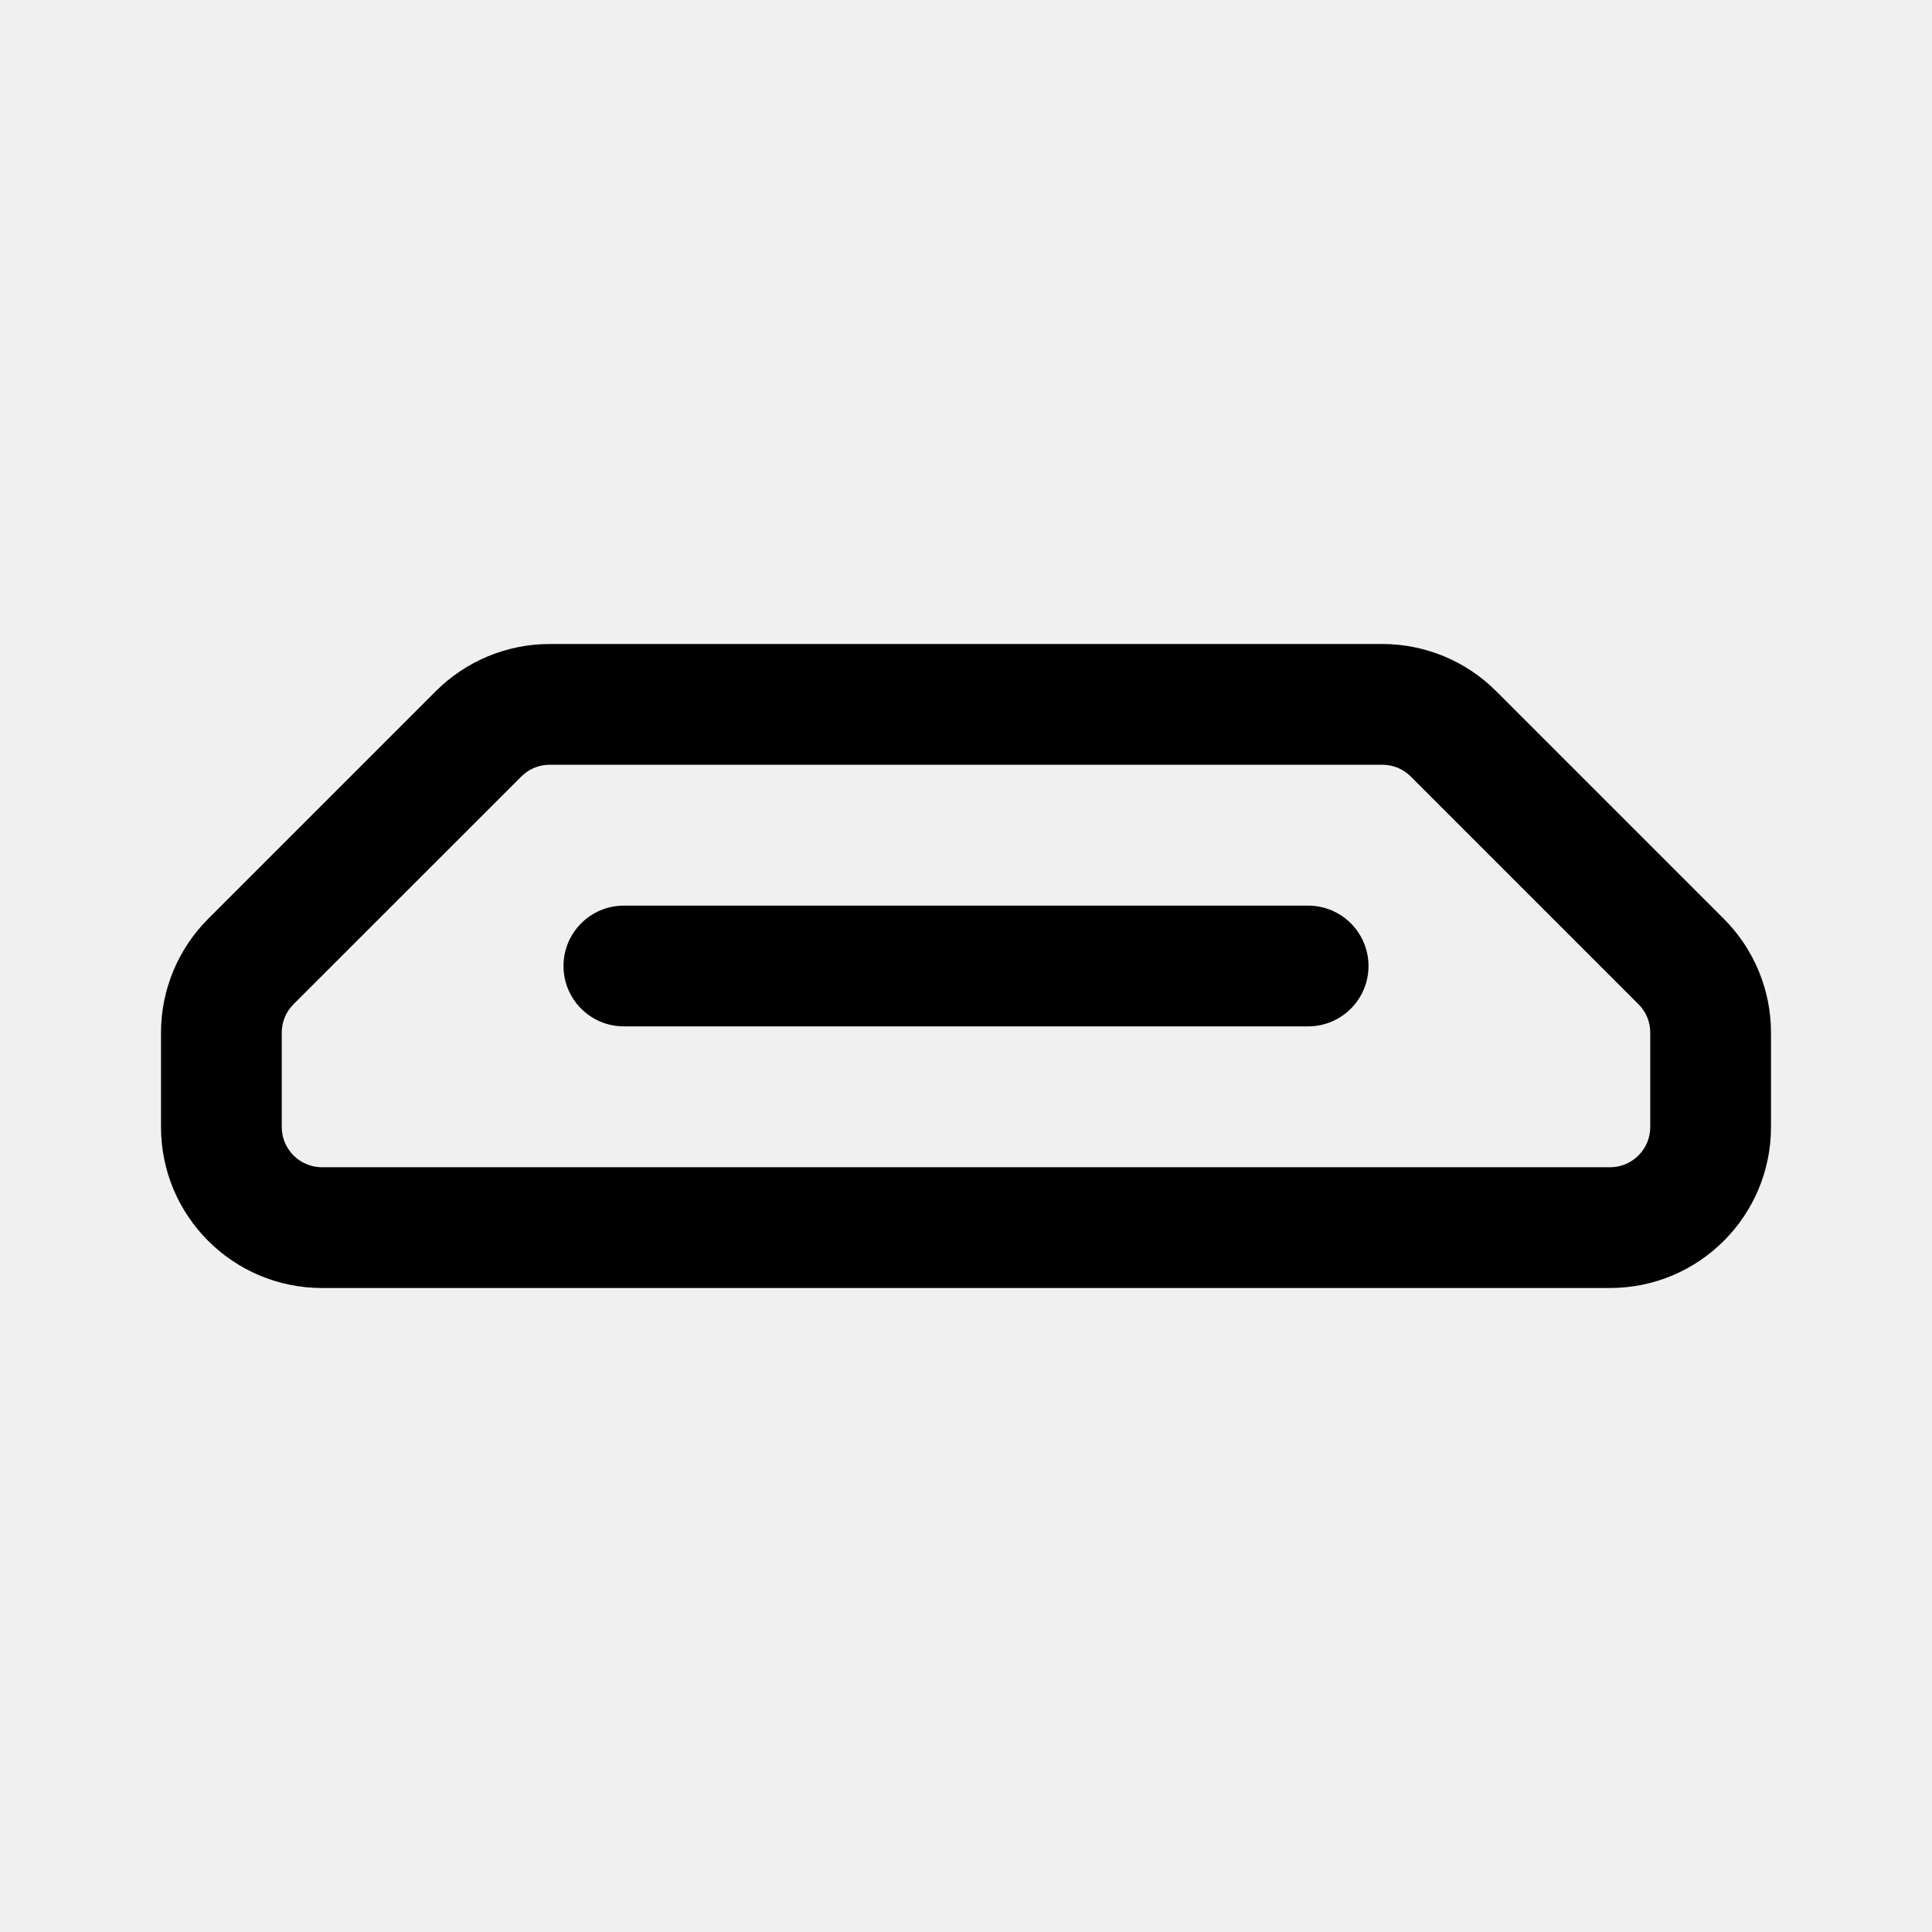
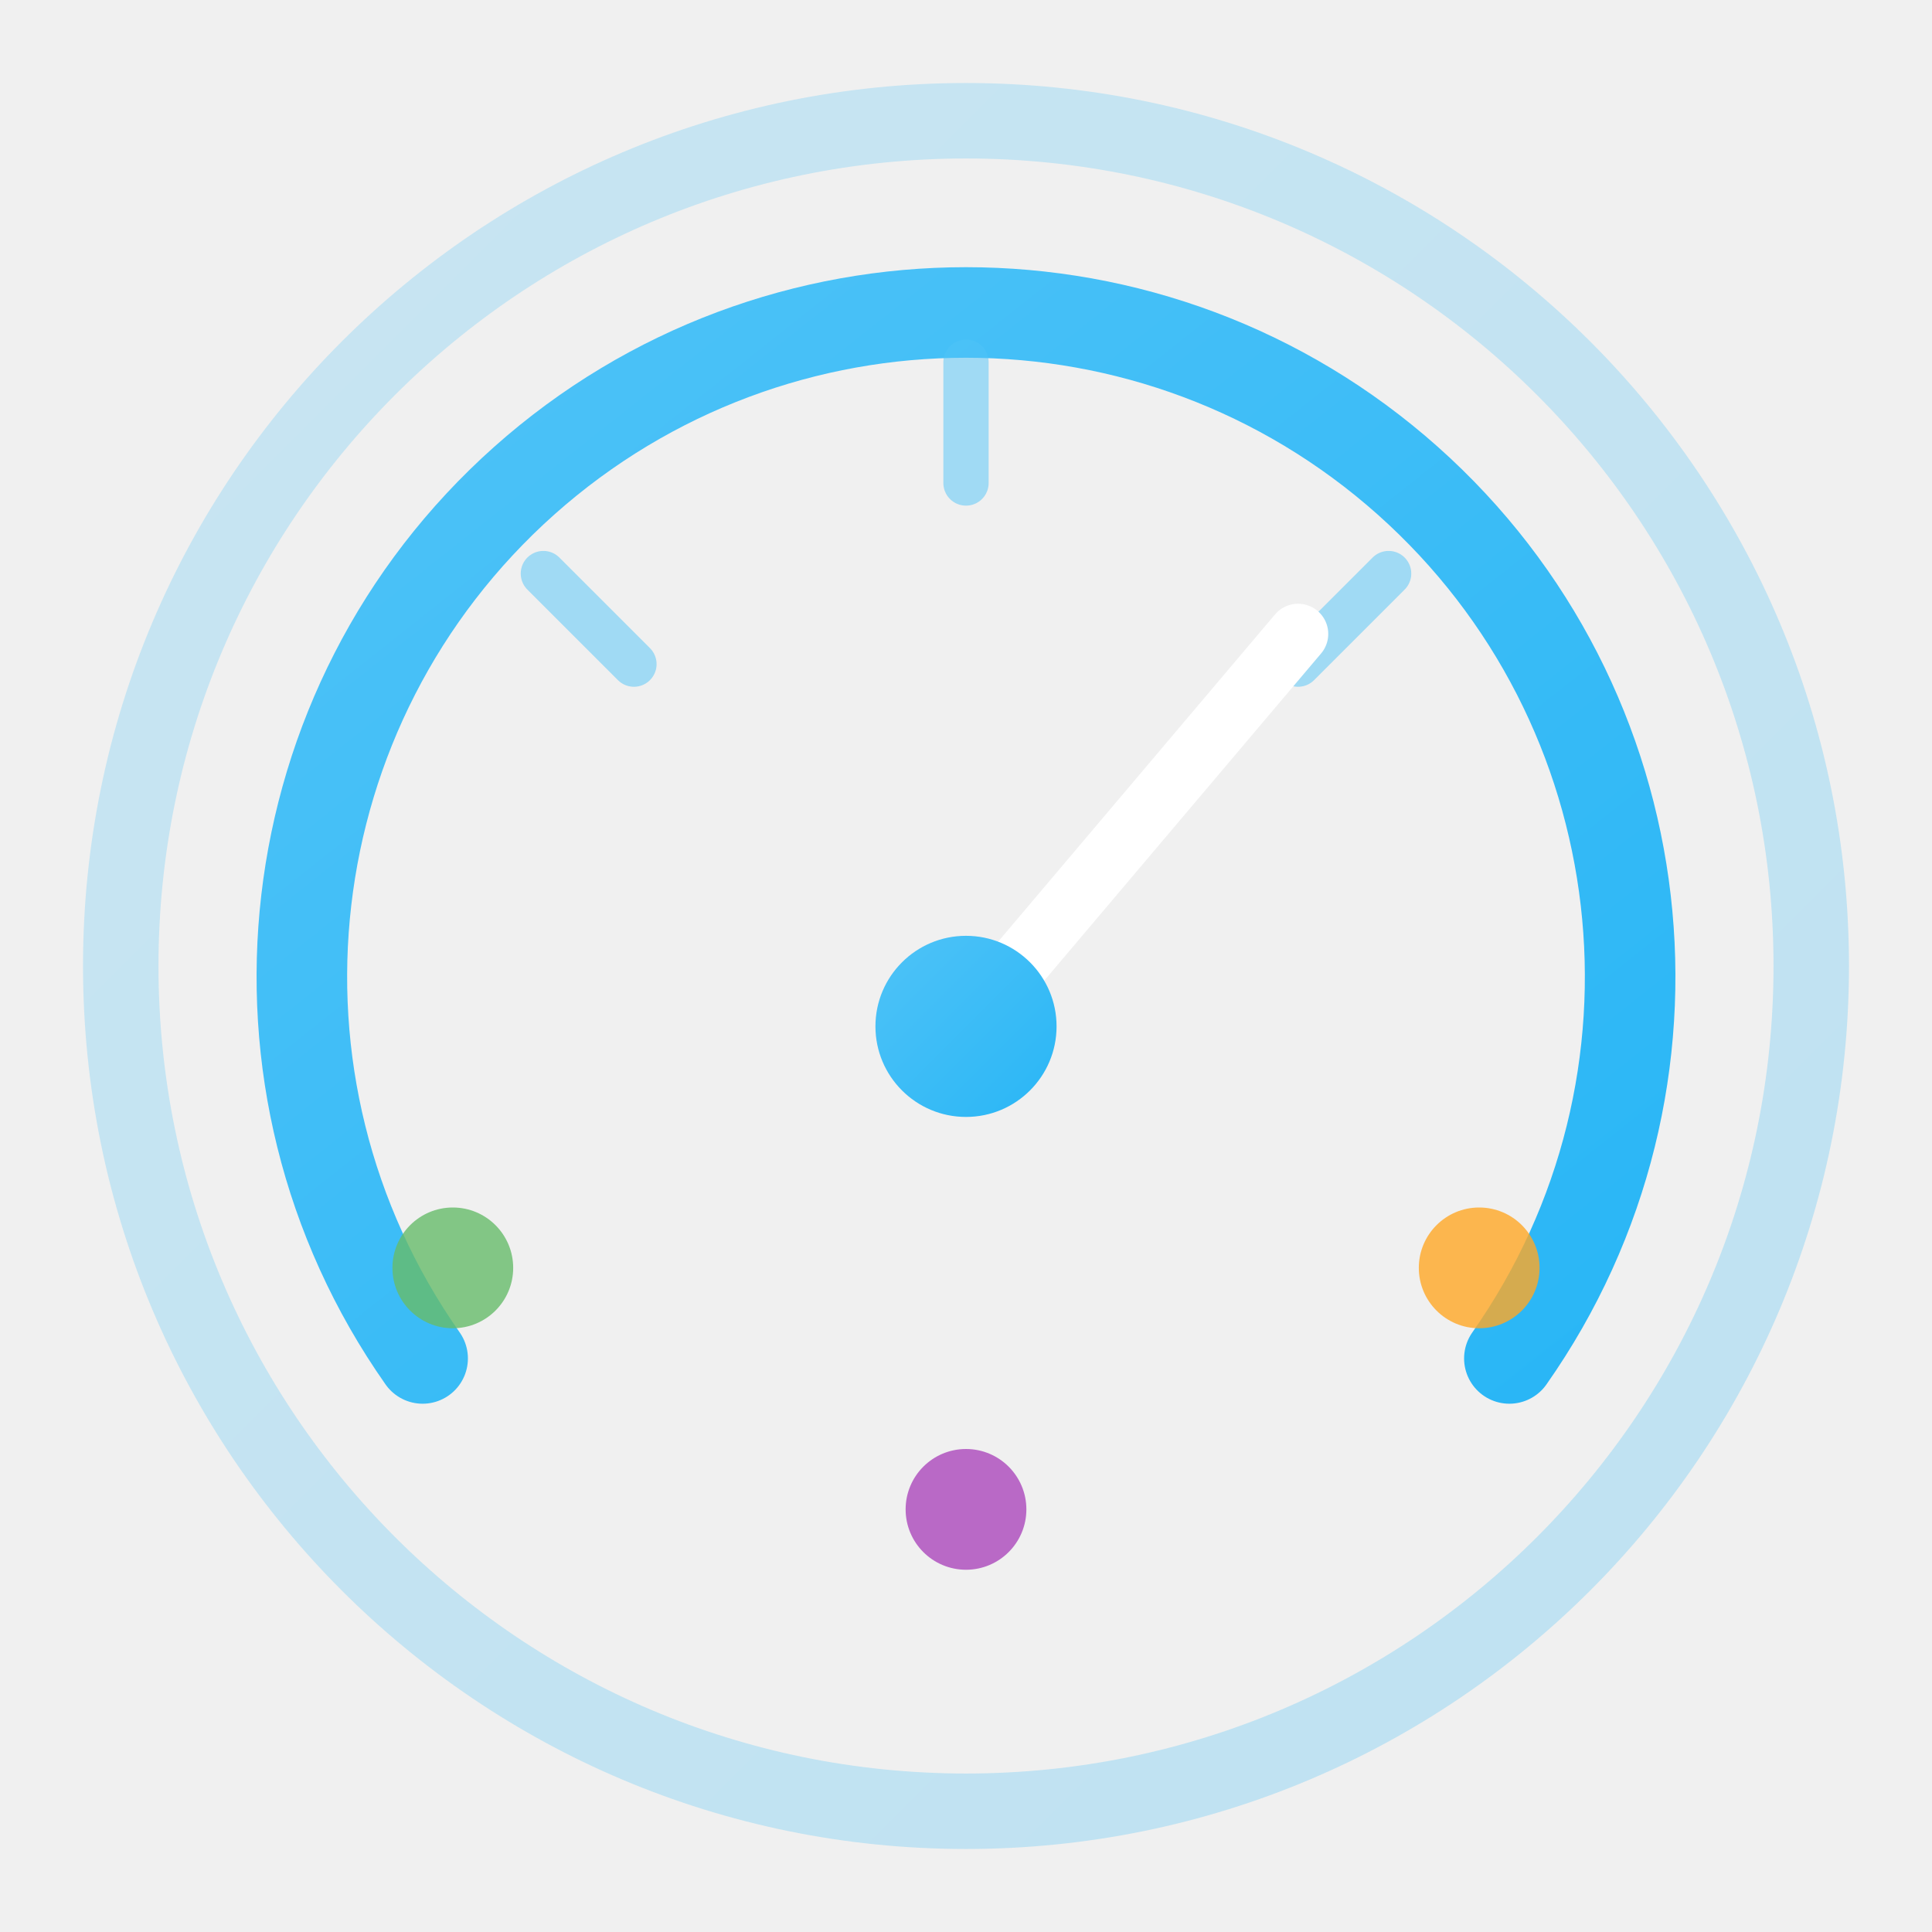
- <svg xmlns="http://www.w3.org/2000/svg" width="200" height="200" viewBox="0 0 24 24">
-   <path fill="#000000" d="m21.414 11.414l-2.828-2.828A2 2 0 0 0 17.172 8H6.828a2 2 0 0 0-1.414.586l-2.828 2.828A2 2 0 0 0 2 12.828V14a2 2 0 0 0 2 2h16a2 2 0 0 0 2-2v-1.172a2 2 0 0 0-.586-1.414ZM20.5 14a.5.5 0 0 1-.5.5H4a.5.5 0 0 1-.5-.5v-1.172a.496.496 0 0 1 .146-.353l2.829-2.828a.497.497 0 0 1 .353-.147h10.344a.497.497 0 0 1 .353.146l2.829 2.829a.495.495 0 0 1 .146.354V14Zm-4.25-2.75h-8.5a.75.75 0 1 0 0 1.5h8.5a.75.75 0 1 0 0-1.5Z" />
+ <svg xmlns="http://www.w3.org/2000/svg" width="128" height="128" viewBox="0 0 128 128">
+   <defs>
+     <linearGradient id="g1" x1="0%" y1="0%" x2="100%" y2="100%">
+       <stop offset="0%" stop-color="#4fc3f7" />
+       <stop offset="100%" stop-color="#29b6f6" />
+     </linearGradient>
+   </defs>
+   <circle cx="64" cy="64" r="56" fill="none" stroke="url(#g1)" stroke-width="5" opacity="0.25" />
+   <path d="M 28 90 A 44 44 0 1 1 100 90" fill="none" stroke="url(#g1)" stroke-width="6" stroke-linecap="round" />
+   <line x1="36" y1="38" x2="42" y2="44" stroke="#4fc3f7" stroke-width="3" stroke-linecap="round" opacity="0.5" />
+   <line x1="64" y1="24" x2="64" y2="32" stroke="#4fc3f7" stroke-width="3" stroke-linecap="round" opacity="0.5" />
+   <line x1="92" y1="38" x2="86" y2="44" stroke="#4fc3f7" stroke-width="3" stroke-linecap="round" opacity="0.5" />
+   <line x1="64" y1="68" x2="86" y2="42" stroke="#fff" stroke-width="4" stroke-linecap="round" />
+   <circle cx="64" cy="68" r="6" fill="url(#g1)" />
+   <circle cx="30" cy="84" r="4" fill="#66bb6a" opacity="0.8" />
+   <circle cx="98" cy="84" r="4" fill="#ffa726" opacity="0.8" />
+   <circle cx="64" cy="100" r="4" fill="#ab47bc" opacity="0.8" />
</svg>
